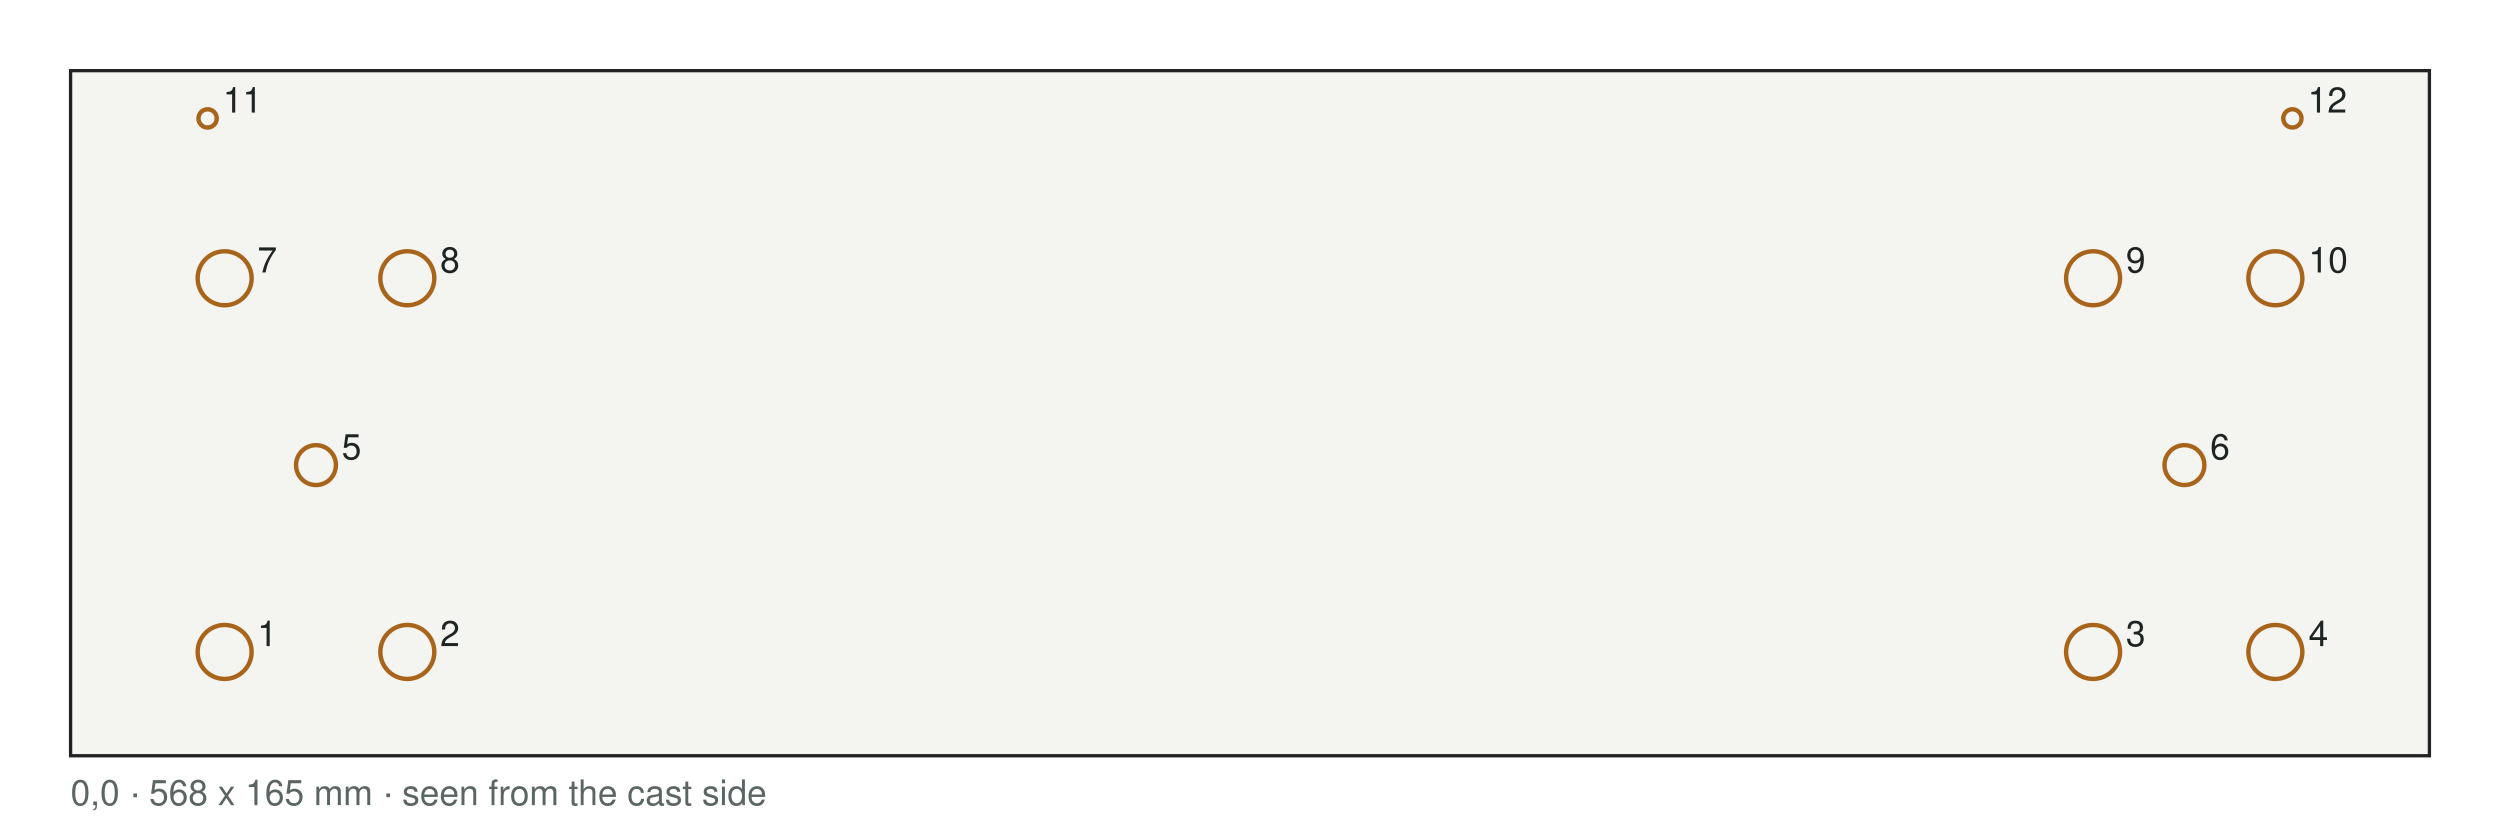
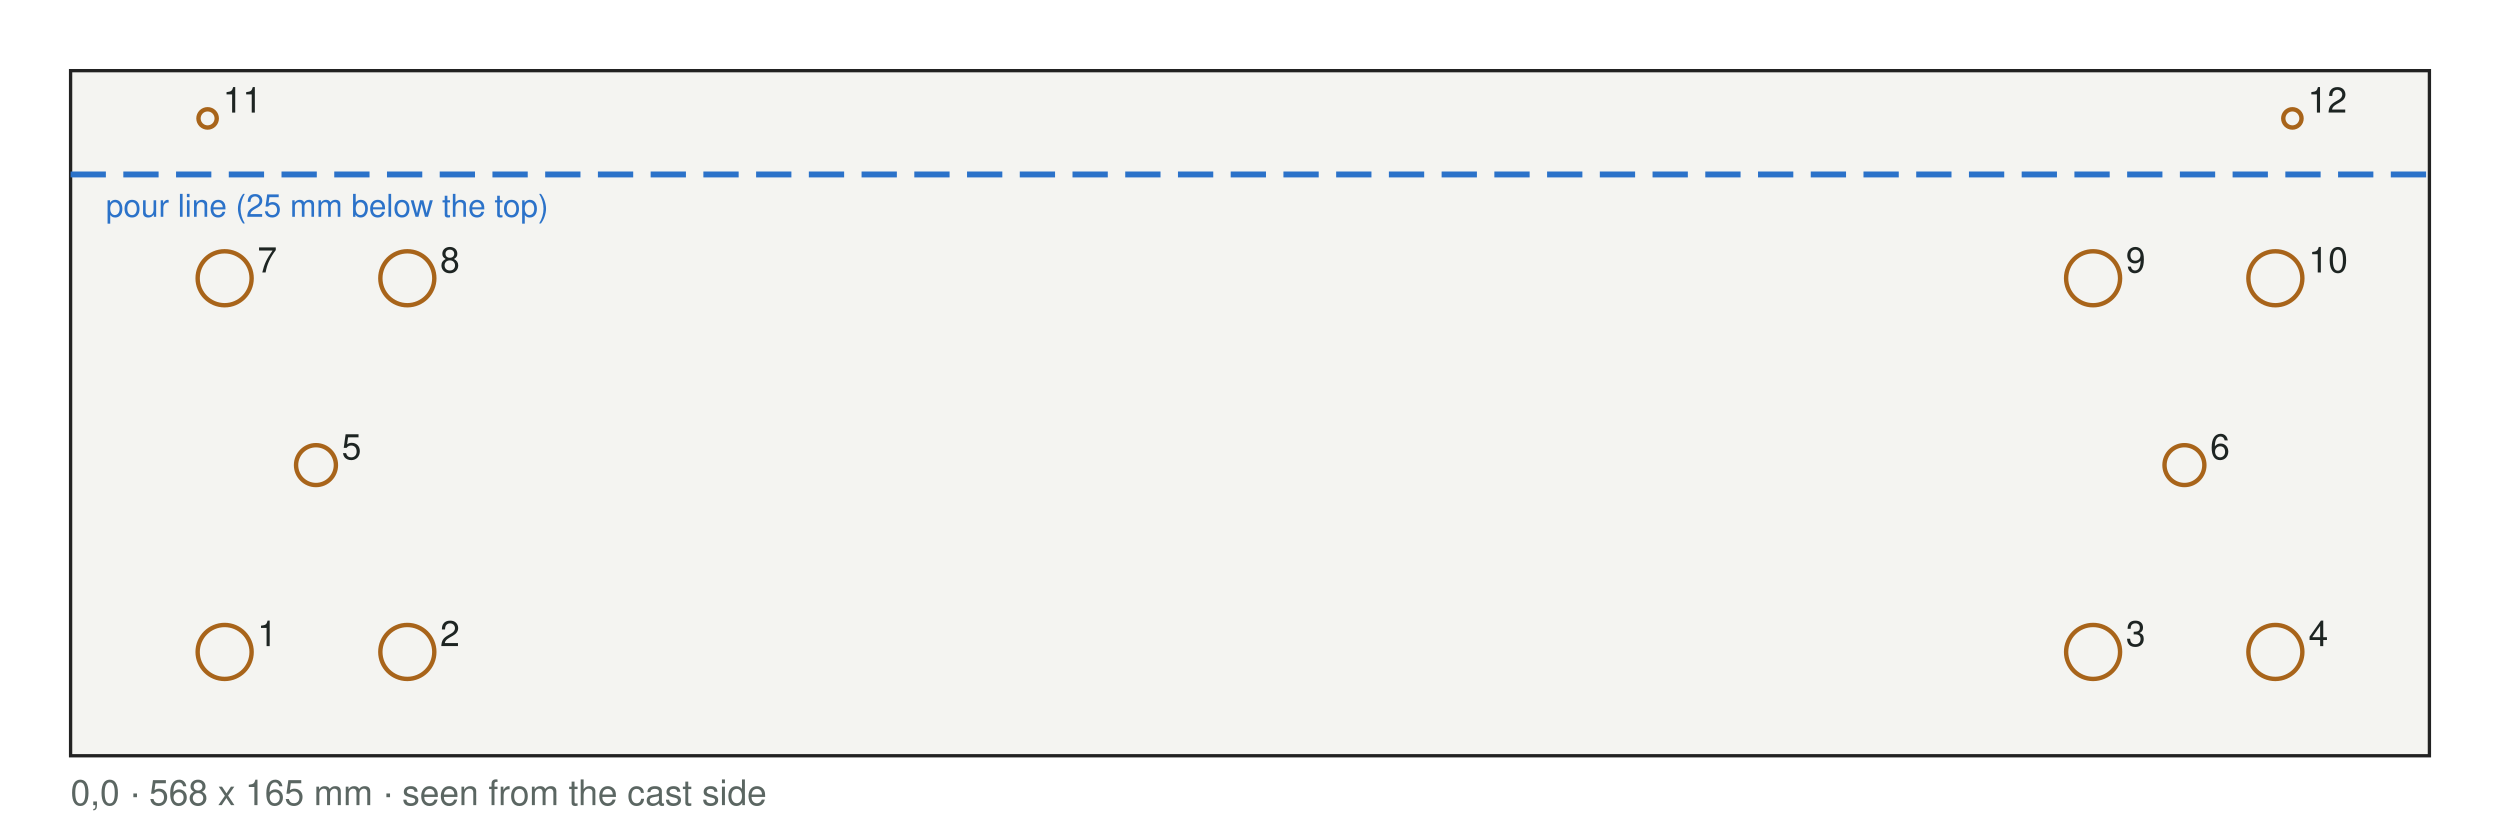
<svg xmlns="http://www.w3.org/2000/svg" viewBox="-17.0 -17.0 602.1 199.0" width="602mm" height="199mm" font-family="Helvetica, Arial, sans-serif">
  <polygon points="0.0,165.0 568.1,165.0 568.1,0.0 0.0,0.0" fill="#f4f4f1" stroke="#222" stroke-width="0.8" />
  <circle cx="37.1" cy="140.0" r="6.5" fill="none" stroke="#a8641a" stroke-width="1.06" />
  <text x="45.0" y="138.6" font-size="8.5" fill="#1d2422">1</text>
  <circle cx="81.1" cy="140.0" r="6.5" fill="none" stroke="#a8641a" stroke-width="1.06" />
  <text x="89.0" y="138.6" font-size="8.5" fill="#1d2422">2</text>
  <circle cx="487.1" cy="140.0" r="6.5" fill="none" stroke="#a8641a" stroke-width="1.06" />
  <text x="495.0" y="138.6" font-size="8.5" fill="#1d2422">3</text>
  <circle cx="531.0" cy="140.0" r="6.5" fill="none" stroke="#a8641a" stroke-width="1.06" />
  <text x="539.0" y="138.6" font-size="8.5" fill="#1d2422">4</text>
  <circle cx="59.1" cy="95.0" r="4.8" fill="none" stroke="#a8641a" stroke-width="1.06" />
  <text x="65.3" y="93.6" font-size="8.5" fill="#1d2422">5</text>
  <circle cx="509.1" cy="95.0" r="4.8" fill="none" stroke="#a8641a" stroke-width="1.06" />
  <text x="515.3" y="93.6" font-size="8.5" fill="#1d2422">6</text>
  <circle cx="37.1" cy="50.0" r="6.5" fill="none" stroke="#a8641a" stroke-width="1.06" />
  <text x="45.0" y="48.6" font-size="8.5" fill="#1d2422">7</text>
  <circle cx="81.1" cy="50.0" r="6.5" fill="none" stroke="#a8641a" stroke-width="1.06" />
  <text x="89.0" y="48.6" font-size="8.5" fill="#1d2422">8</text>
  <circle cx="487.1" cy="50.0" r="6.5" fill="none" stroke="#a8641a" stroke-width="1.06" />
  <text x="495.0" y="48.6" font-size="8.5" fill="#1d2422">9</text>
  <circle cx="531.0" cy="50.0" r="6.5" fill="none" stroke="#a8641a" stroke-width="1.06" />
  <text x="539.0" y="48.6" font-size="8.5" fill="#1d2422">10</text>
  <circle cx="33.0" cy="11.5" r="2.2" fill="none" stroke="#a8641a" stroke-width="1.06" />
  <text x="36.7" y="10.1" font-size="8.5" fill="#1d2422">11</text>
  <circle cx="535.1" cy="11.5" r="2.2" fill="none" stroke="#a8641a" stroke-width="1.06" />
  <text x="538.8" y="10.1" font-size="8.5" fill="#1d2422">12</text>
+   <line x1="0.0" y1="25.0" x2="568.1" y2="25.0" stroke="#2b72c9" stroke-width="1.42" stroke-dasharray="8.5,4.2" />
+   <text x="8.5" y="35.2" font-size="7.6" fill="#2b72c9">pour line (25 mm below the top)</text>
  <text x="0" y="176.9" font-size="8.5" fill="#5b6662">0,0 · 568 x 165 mm · seen from the cast side</text>
</svg>
